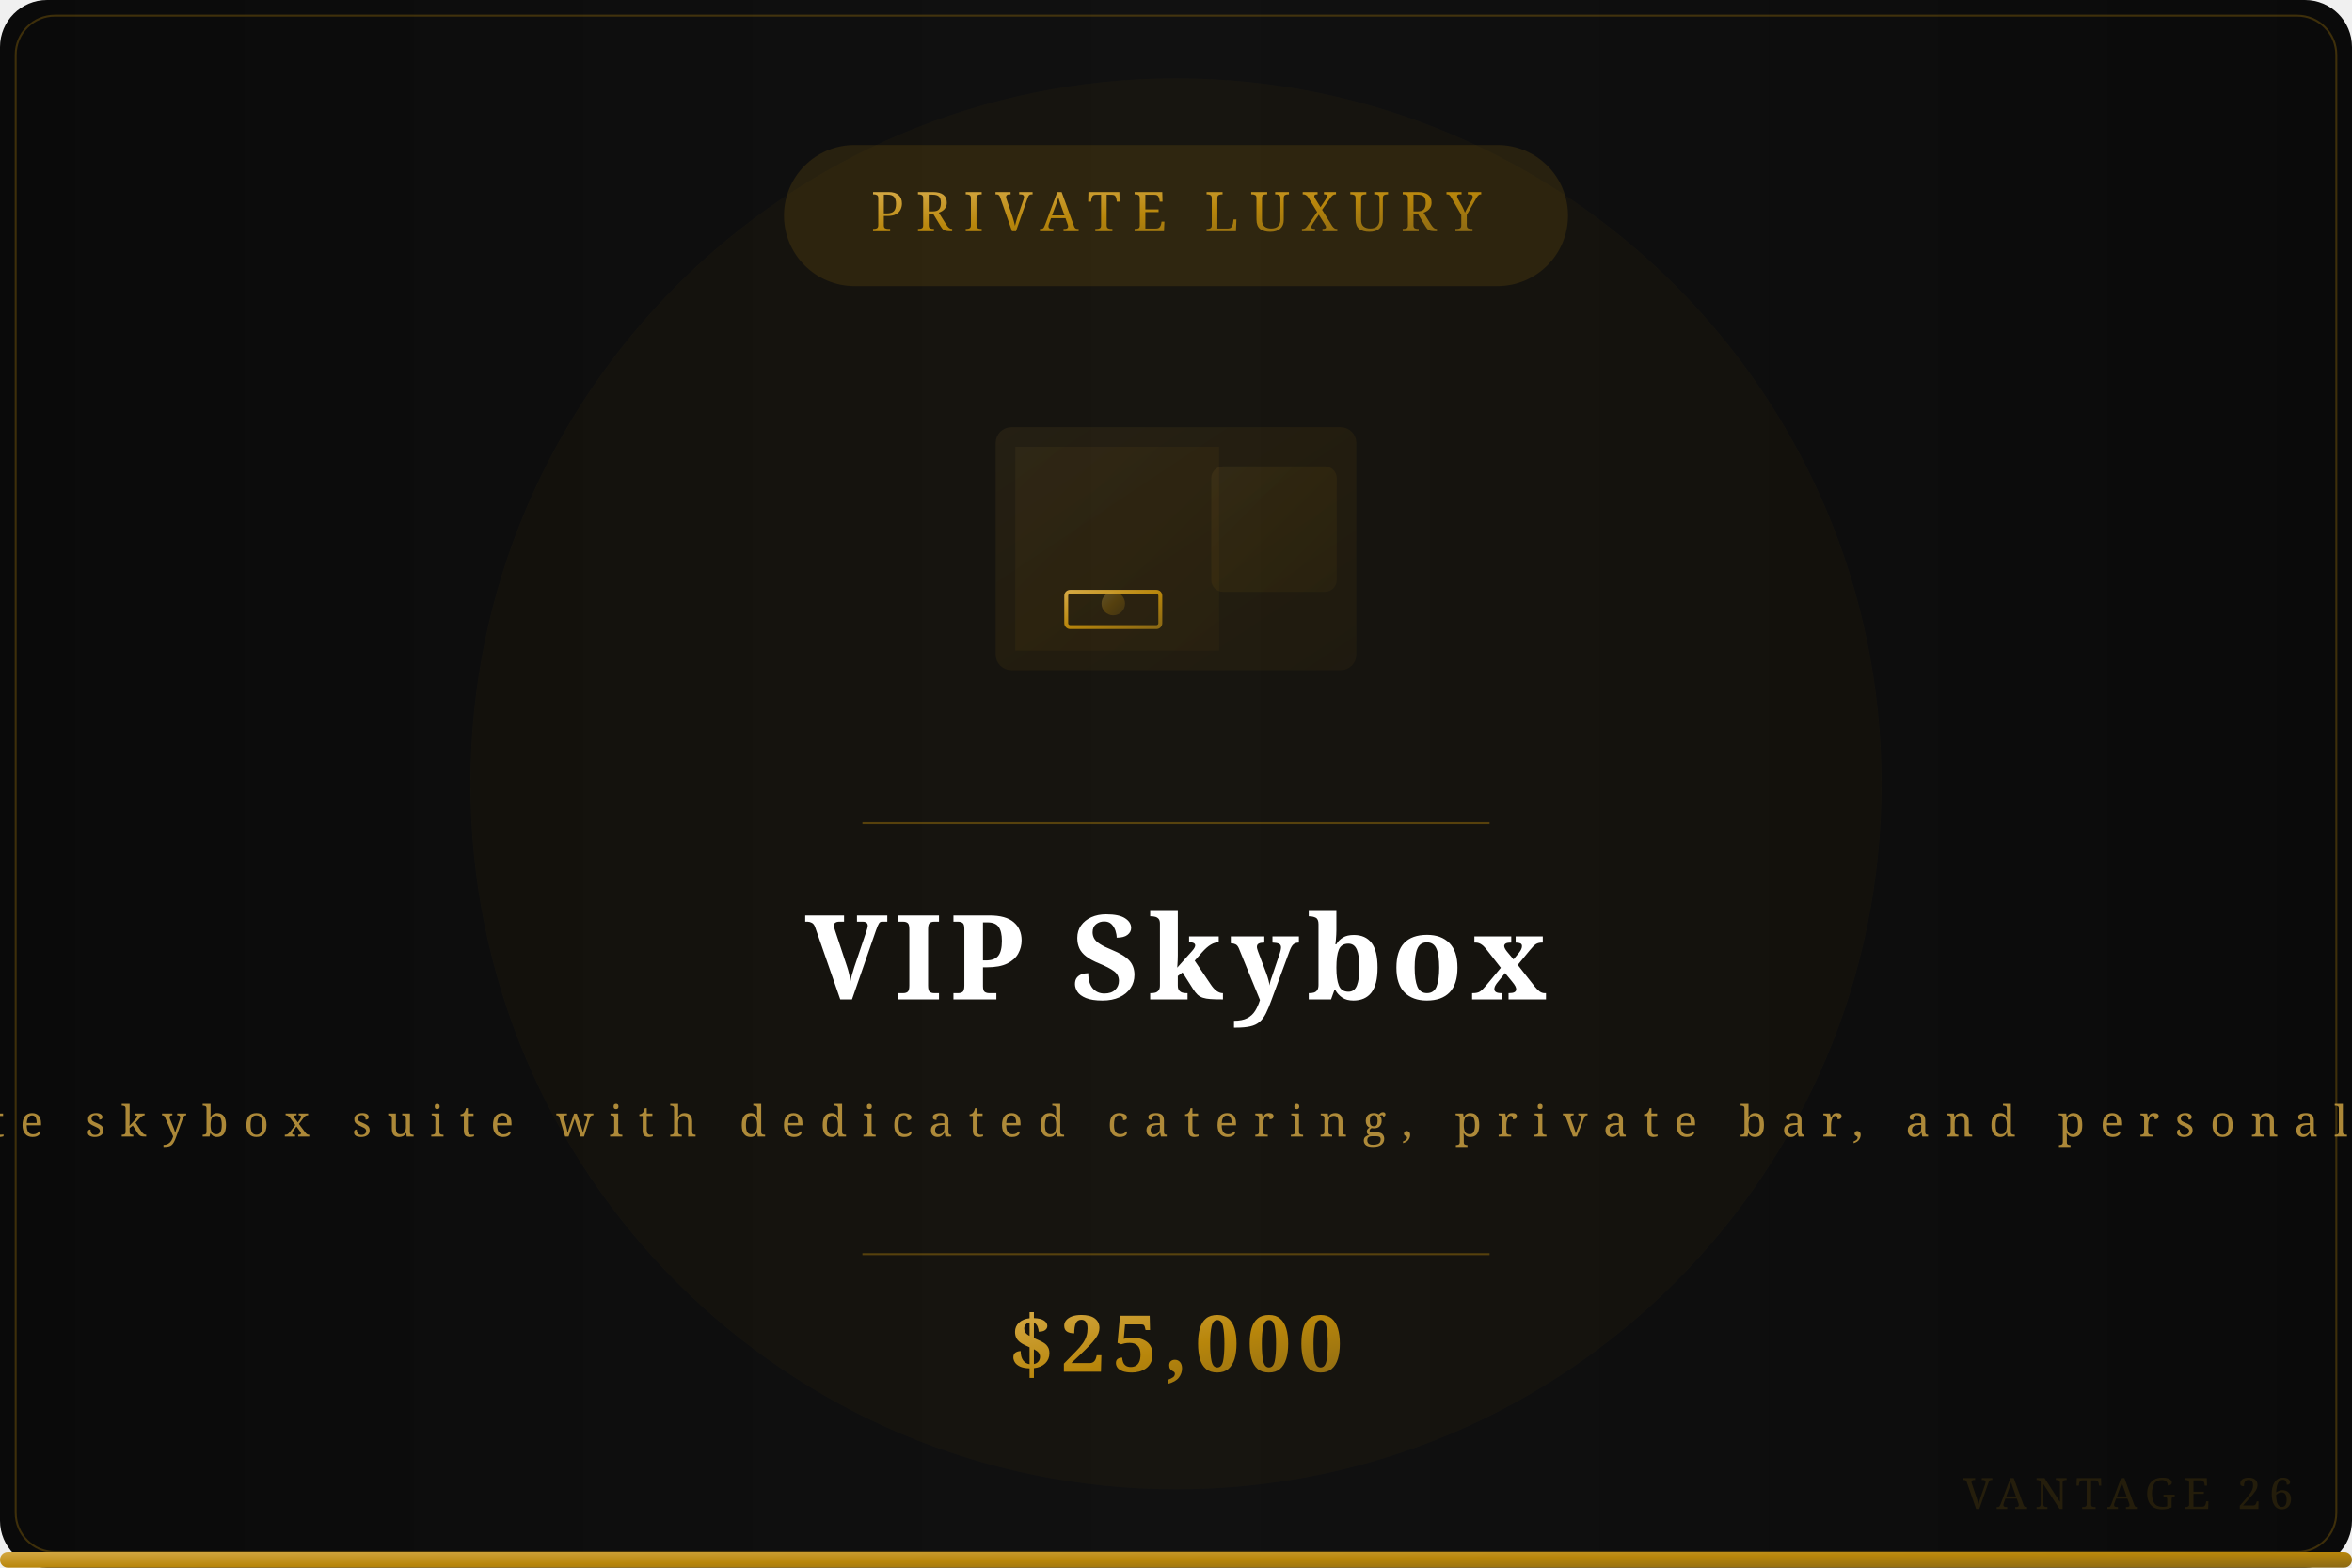
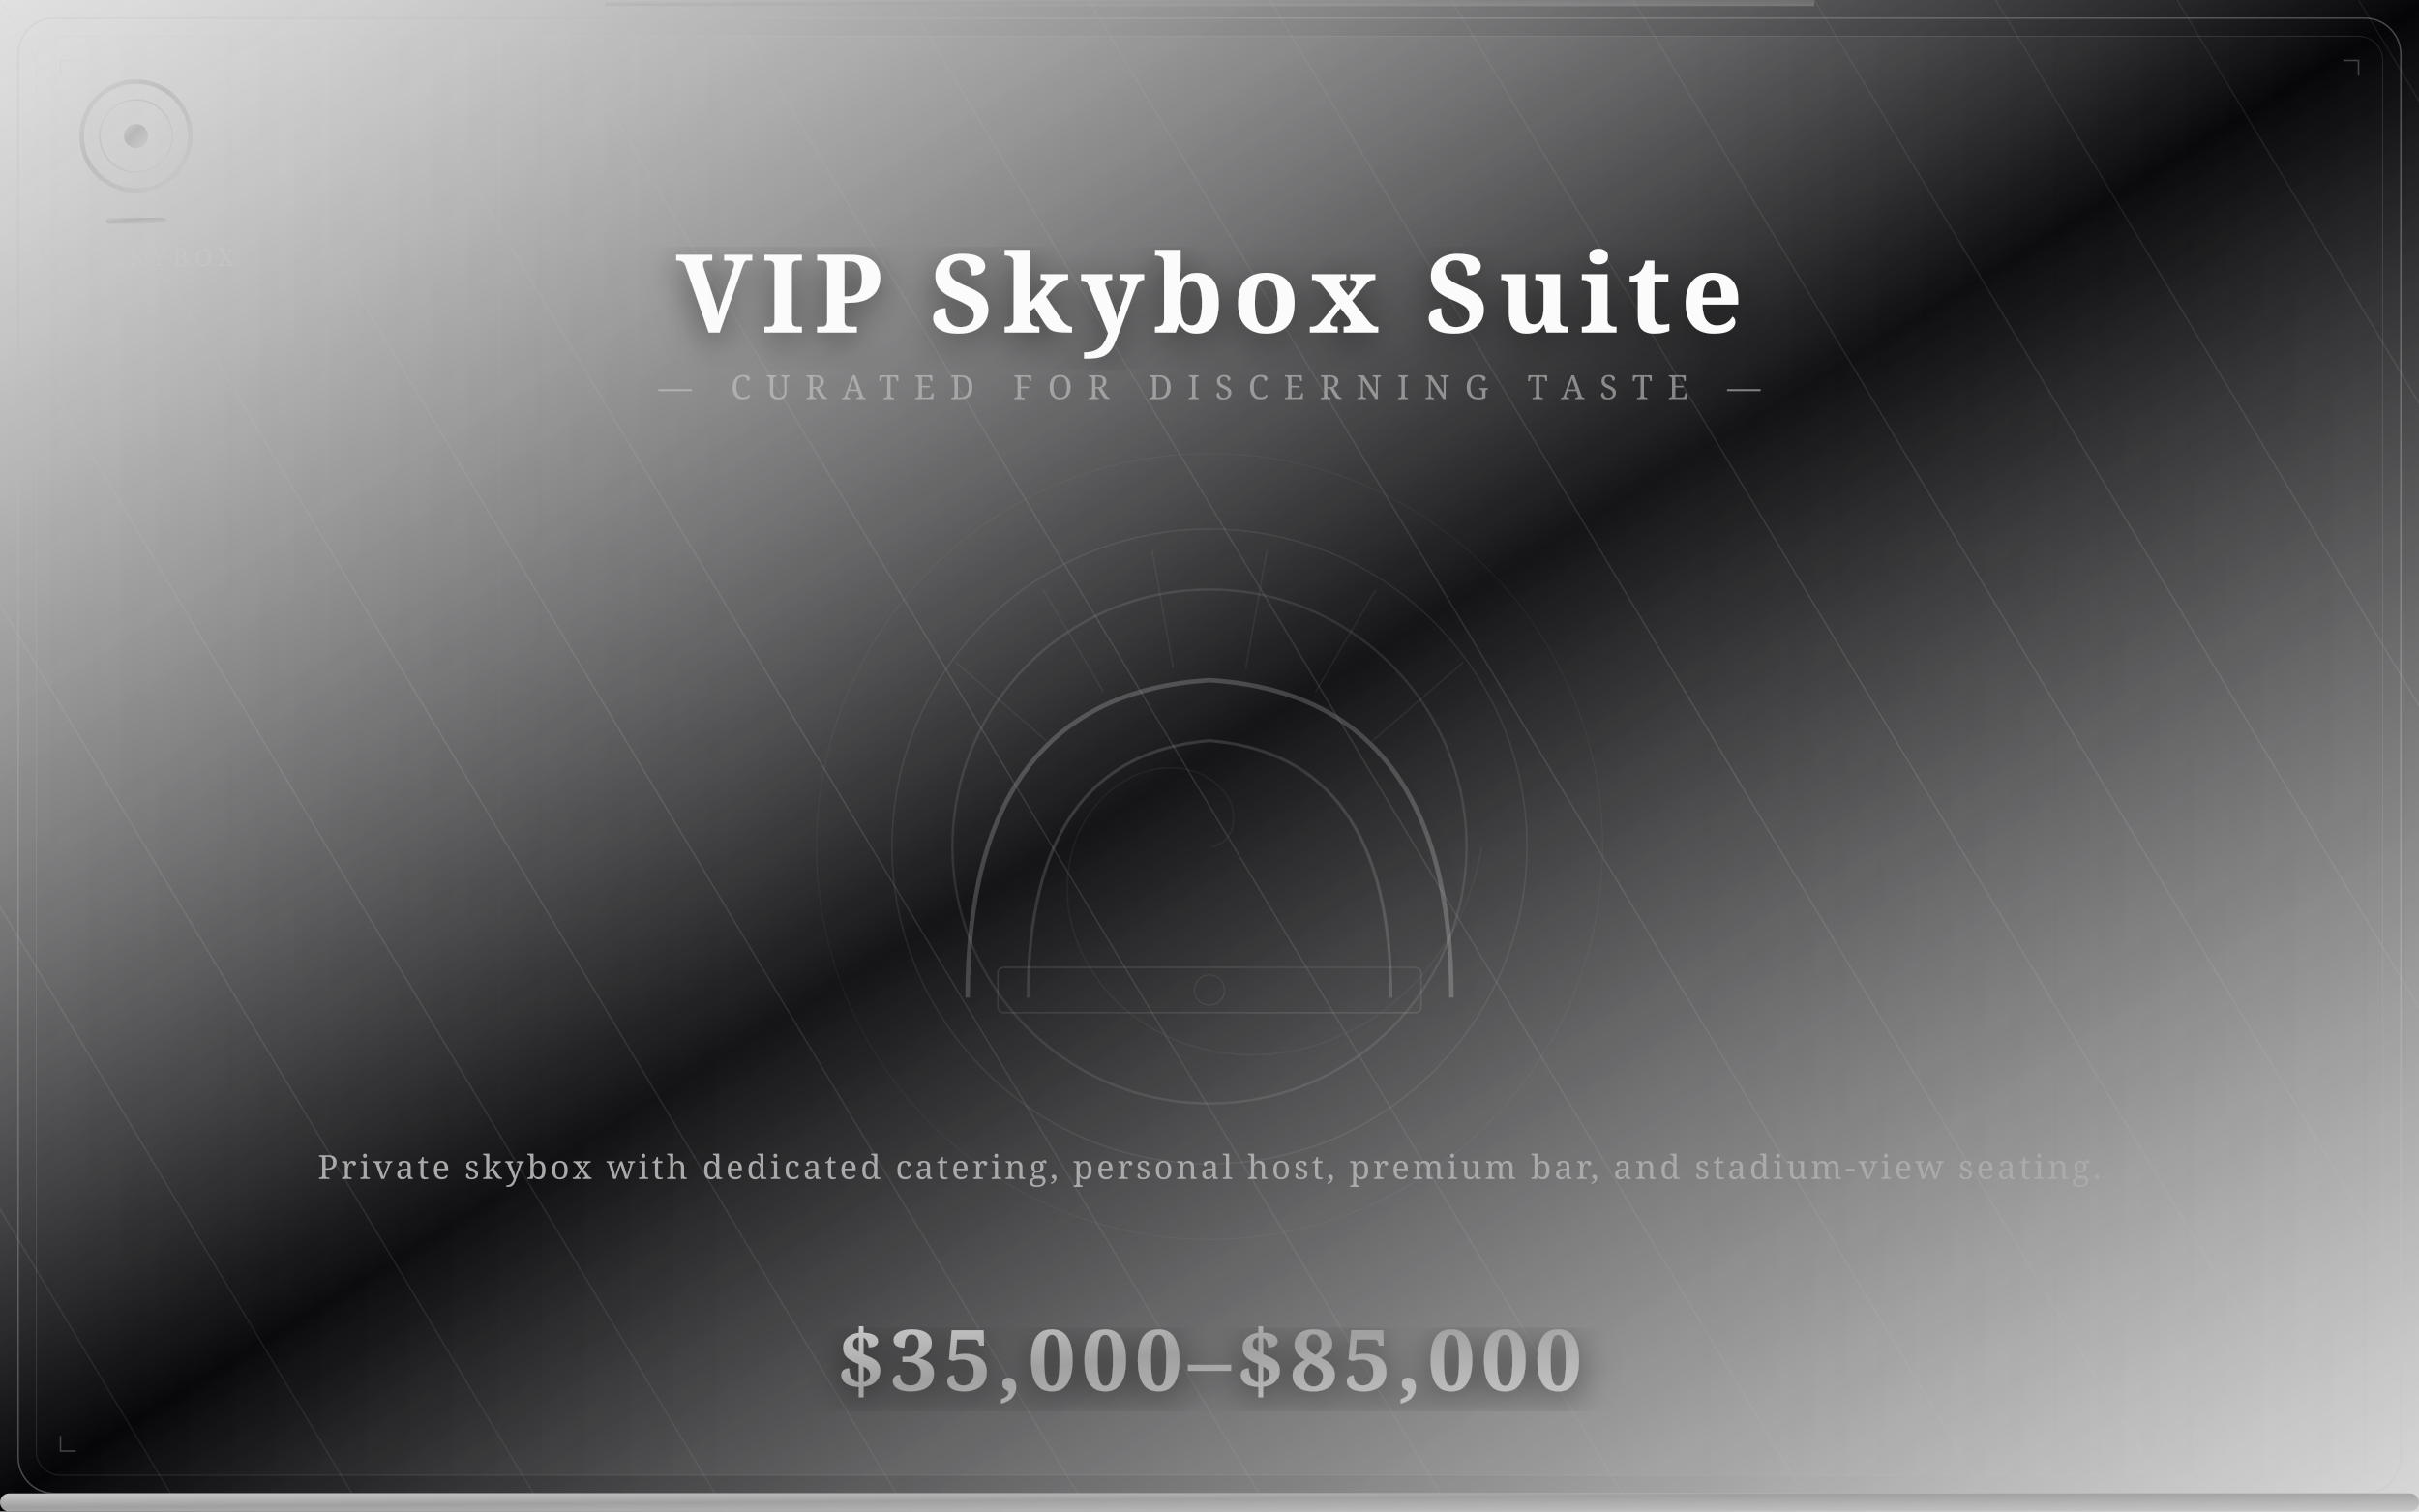
- <svg xmlns="http://www.w3.org/2000/svg" viewBox="0 0 600 400" width="600" height="400">
+ <svg xmlns="http://www.w3.org/2000/svg" viewBox="0 0 800 500" width="800" height="500">
  <defs>
-     <linearGradient id="goldGrad" x1="0%" y1="0%" x2="100%" y2="100%">
-       <stop offset="0%" stop-color="#D4A843" />
-       <stop offset="50%" stop-color="#B8860B" />
-       <stop offset="100%" stop-color="#8B6914" />
+     <linearGradient id="bg" x1="0%" y1="0%" x2="100%" y2="100%">
+       <stop offset="0%" stop-color="#A0A0A030" />
+       <stop offset="50%" stop-color="#050508" />
+       <stop offset="100%" stop-color="#50505025" />
    </linearGradient>
-     <linearGradient id="bgGrad" x1="0%" y1="0%" x2="100%" y2="0%">
-       <stop offset="0%" stop-color="#0A0A0A" />
-       <stop offset="50%" stop-color="#111" />
-       <stop offset="100%" stop-color="#0A0A0A" />
-     </linearGradient>
-     <linearGradient id="cardGrad" x1="0%" y1="0%" x2="0%" y2="100%">
-       <stop offset="0%" stop-color="#222" />
-       <stop offset="100%" stop-color="#111" />
-     </linearGradient>
-     <linearGradient id="silverGrad" x1="0%" y1="0%" x2="100%" y2="100%">
-       <stop offset="0%" stop-color="#C0C0C0" />
-       <stop offset="50%" stop-color="#A9A9A9" />
-       <stop offset="100%" stop-color="#808080" />
+     <linearGradient id="acc" x1="0%" y1="0%" x2="100%" y2="100%">
+       <stop offset="0%" stop-color="#C8C8C8" />
+       <stop offset="40%" stop-color="#A0A0A0" />
+       <stop offset="100%" stop-color="#C8C8C8" />
    </linearGradient>
    <filter id="glow">
-       <feGaussianBlur stdDeviation="3" result="blur" />
+       <feGaussianBlur stdDeviation="4" result="b" />
      <feMerge>
-         <feMergeNode in="blur" />
+         <feMergeNode in="b" />
        <feMergeNode in="SourceGraphic" />
      </feMerge>
    </filter>
-     <filter id="shadow">
-       <feDropShadow dx="0" dy="2" stdDeviation="4" flood-color="#000" flood-opacity="0.5" />
+     <filter id="sh">
+       <feDropShadow dx="0" dy="3" stdDeviation="6" flood-color="#000" flood-opacity="0.6" />
    </filter>
+     <linearGradient id="sheen" x1="0%" y1="0%" x2="100%" y2="0%">
+       <stop offset="0%" stop-color="#C8C8C8" stop-opacity="0" />
+       <stop offset="30%" stop-color="#C8C8C8" stop-opacity="0.08" />
+       <stop offset="70%" stop-color="#C8C8C8" stop-opacity="0.08" />
+       <stop offset="100%" stop-color="#C8C8C8" stop-opacity="0" />
+     </linearGradient>
+     <linearGradient id="diag" x1="0%" y1="0%" x2="100%" y2="100%">
+       <stop offset="0%" stop-color="#C8C8C8" stop-opacity="0.08" />
+       <stop offset="50%" stop-color="#C8C8C8" stop-opacity="0.15" />
+       <stop offset="100%" stop-color="#C8C8C8" stop-opacity="0.08" />
+     </linearGradient>
+     <linearGradient id="fGrad" x1="0%" y1="0%" x2="0%" y2="100%">
+       <stop offset="0%" stop-color="#181822" />
+       <stop offset="100%" stop-color="#0E0E14" />
+     </linearGradient>
+     <pattern id="ornate" x="0" y="0" width="80" height="80" patternUnits="userSpaceOnUse">
+       <path d="M0,40 L40,0 L80,40 L40,80 Z" fill="none" stroke="C8C8C8" stroke-width="0.3" opacity="0.06" />
+       <circle cx="40" cy="40" r="8" fill="none" stroke="C8C8C8" stroke-width="0.3" opacity="0.06" />
+       <circle cx="0" cy="0" r="4" fill="none" stroke="C8C8C8" stroke-width="0.2" opacity="0.06" />
+       <circle cx="80" cy="0" r="4" fill="none" stroke="C8C8C8" stroke-width="0.2" opacity="0.06" />
+       <circle cx="0" cy="80" r="4" fill="none" stroke="C8C8C8" stroke-width="0.2" opacity="0.06" />
+       <circle cx="80" cy="80" r="4" fill="none" stroke="C8C8C8" stroke-width="0.2" opacity="0.06" />
+     </pattern>
  </defs>
-   <rect width="600" height="400" fill="url(#bgGrad)" rx="12" />
-   <rect x="4" y="4" width="592" height="392" fill="none" stroke="#B8860B" stroke-width="0.5" rx="10" opacity="0.3" />
-   <circle cx="300" cy="200" r="180" fill="#B8860B" opacity="0.04" />
-   <rect x="200" y="37" width="200" height="36" rx="18" fill="#B8860B" opacity="0.15" />
-   <text x="300" y="59" text-anchor="middle" font-family="Georgia,serif" font-size="14" fill="url(#goldGrad)" letter-spacing="3">PRIVATE LUXURY</text>
-   <g transform="translate(300,140) scale(1.0)" fill="none" stroke="url(#goldGrad)" stroke-width="2">
-     <rect x="-45" y="-30" width="90" height="60" rx="3" fill="url(#goldGrad)" opacity="0.08" />
-     <rect x="-40" y="-25" width="50" height="50" fill="url(#goldGrad)" opacity="0.06" />
-     <rect x="10" y="-20" width="30" height="30" rx="2" fill="url(#goldGrad)" opacity="0.08" />
-     <line x1="15" y1="-5" x2="35" y2="-5" stroke-width="1" opacity="0.4" />
-     <line x1="15" y1="2" x2="35" y2="2" stroke-width="1" opacity="0.4" />
-     <line x1="-30" y1="20" x2="0" y2="20" stroke-width="1.5" />
-     <rect x="-28" y="11" width="24" height="9" rx="1" fill="none" stroke-width="1" />
-     <circle cx="-16" cy="14" r="2" fill="url(#goldGrad)" opacity="0.3" />
+   <rect width="800" height="500" fill="url(#bg)" />
+   <rect width="800" height="500" fill="url(#ornate)" />
+   <line x1="-300" y1="0" x2="0" y2="500" stroke="url(#diag)" stroke-width="0.5" />
+   <line x1="-240" y1="0" x2="60" y2="500" stroke="url(#diag)" stroke-width="0.5" />
+   <line x1="-180" y1="0" x2="120" y2="500" stroke="url(#diag)" stroke-width="0.5" />
+   <line x1="-120" y1="0" x2="180" y2="500" stroke="url(#diag)" stroke-width="0.5" />
+   <line x1="-60" y1="0" x2="240" y2="500" stroke="url(#diag)" stroke-width="0.5" />
+   <line x1="0" y1="0" x2="300" y2="500" stroke="url(#diag)" stroke-width="0.5" />
+   <line x1="60" y1="0" x2="360" y2="500" stroke="url(#diag)" stroke-width="0.5" />
+   <line x1="120" y1="0" x2="420" y2="500" stroke="url(#diag)" stroke-width="0.5" />
+   <line x1="180" y1="0" x2="480" y2="500" stroke="url(#diag)" stroke-width="0.5" />
+   <line x1="240" y1="0" x2="540" y2="500" stroke="url(#diag)" stroke-width="0.5" />
+   <line x1="300" y1="0" x2="600" y2="500" stroke="url(#diag)" stroke-width="0.5" />
+   <line x1="360" y1="0" x2="660" y2="500" stroke="url(#diag)" stroke-width="0.5" />
+   <line x1="420" y1="0" x2="720" y2="500" stroke="url(#diag)" stroke-width="0.5" />
+   <line x1="480" y1="0" x2="780" y2="500" stroke="url(#diag)" stroke-width="0.5" />
+   <line x1="540" y1="0" x2="840" y2="500" stroke="url(#diag)" stroke-width="0.5" />
+   <line x1="600" y1="0" x2="900" y2="500" stroke="url(#diag)" stroke-width="0.5" />
+   <line x1="660" y1="0" x2="960" y2="500" stroke="url(#diag)" stroke-width="0.5" />
+   <line x1="720" y1="0" x2="1020" y2="500" stroke="url(#diag)" stroke-width="0.5" />
+   <line x1="780" y1="0" x2="1080" y2="500" stroke="url(#diag)" stroke-width="0.5" />
+   <line x1="840" y1="0" x2="1140" y2="500" stroke="url(#diag)" stroke-width="0.5" />
+   <line x1="900" y1="0" x2="1200" y2="500" stroke="url(#diag)" stroke-width="0.5" />
+   <line x1="960" y1="0" x2="1260" y2="500" stroke="url(#diag)" stroke-width="0.5" />
+   <line x1="1020" y1="0" x2="1320" y2="500" stroke="url(#diag)" stroke-width="0.5" />
+   <line x1="1080" y1="0" x2="1380" y2="500" stroke="url(#diag)" stroke-width="0.5" />
+   <line x1="1140" y1="0" x2="1440" y2="500" stroke="url(#diag)" stroke-width="0.5" />
+   <rect x="6" y="6" width="788" height="488" rx="12" fill="none" stroke="url(#acc)" stroke-width="0.5" opacity="0.4" />
+   <rect x="12" y="12" width="776" height="476" rx="8" fill="none" stroke="#C8C8C8" stroke-width="0.3" opacity="0.15" />
+   <rect x="0" y="494" width="800" height="6" fill="url(#acc)" rx="3" />
+   <rect x="200" y="0" width="400" height="2" fill="url(#acc)" opacity="0.3" />
+   <circle cx="45" cy="45" r="18" fill="none" stroke="url(#acc)" stroke-width="1.5" opacity="0.4" />
+   <circle cx="45" cy="45" r="12" fill="none" stroke="url(#acc)" stroke-width="0.5" opacity="0.3" />
+   <circle cx="45" cy="45" r="4" fill="url(#acc)" opacity="0.5" />
+   <rect x="35" y="72" width="20" height="2" fill="url(#acc)" opacity="0.5" rx="1" />
+   <text x="45" y="88" text-anchor="middle" font-family="Georgia,serif" font-size="8" fill="#C8C8C8" letter-spacing="2" opacity="0.6">VIP-SKYBOX</text>
+   <text x="400" y="110" text-anchor="middle" font-family="'Playfair Display',Georgia,serif" font-size="36" fill="#FFFFFF" font-weight="700" letter-spacing="3" filter="url(#sh)">VIP Skybox Suite</text>
+   <text x="400" y="132" text-anchor="middle" font-family="Georgia,serif" font-size="11" fill="#C8C8C8" letter-spacing="5" opacity="0.6">— CURATED FOR DISCERNING TASTE —</text>
+   <circle cx="400" cy="280" r="130" fill="none" stroke="url(#acc)" stroke-width="0.3" opacity="0.08" />
+   <circle cx="400" cy="280" r="105" fill="none" stroke="url(#acc)" stroke-width="0.5" opacity="0.12" />
+   <circle cx="400" cy="280" r="85" fill="none" stroke="url(#acc)" stroke-width="0.8" opacity="0.15" />
+   <path d="M490.0,280.0 L489.2,284.5 L488.1,288.8 L486.9,293.1 L485.4,297.3 L483.7,301.4 L481.9,305.3 L479.8,309.1 L477.6,312.8 L475.2,316.3 L472.7,319.7 L470.0,322.9 L467.2,326.0 L464.2,328.8 L461.2,331.5 L458.0,334.0 L454.7,336.3 L451.4,338.5 L447.9,340.4 L444.4,342.1 L440.9,343.7 L437.3,345.0 L433.7,346.2 L430.0,347.1 L426.4,347.9 L422.7,348.4 L419.1,348.8 L415.5,348.9 L411.9,348.9 L408.3,348.7 L404.8,348.3 L401.4,347.8 L398.0,347.0 L394.8,346.1 L391.5,345.1 L388.4,343.9 L385.4,342.5 L382.5,341.0 L379.7,339.4 L377.0,337.6 L374.5,335.8 L372.0,333.8 L369.8,331.7 L367.6,329.5 L365.6,327.3 L363.7,324.9 L362.0,322.5 L360.4,320.1 L359.0,317.6 L357.7,315.0 L356.6,312.4 L355.6,309.8 L354.8,307.2 L354.1,304.6 L353.6,301.9 L353.2,299.3 L353.0,296.7 L352.9,294.1 L353.0,291.6 L353.2,289.1 L353.5,286.6 L353.9,284.2 L354.5,281.9 L355.1,279.6 L355.9,277.4 L356.8,275.3 L357.8,273.3 L358.9,271.3 L360.1,269.5 L361.4,267.7 L362.7,266.0 L364.1,264.5 L365.6,263.0 L367.1,261.7 L368.6,260.4 L370.2,259.3 L371.9,258.3 L373.6,257.3 L375.2,256.5 L376.9,255.9 L378.6,255.3 L380.3,254.8 L382.0,254.4 L383.7,254.2 L385.4,254.0 L387.0,254.0 L388.6,254.0 L390.2,254.1 L391.7,254.4 L393.2,254.7 L394.6,255.1 L396.0,255.5 L397.3,256.1 L398.5,256.7 L399.7,257.4 L400.8,258.1 L401.9,258.9 L402.8,259.7 L403.7,260.6 L404.5,261.5 L405.2,262.4 L405.8,263.4 L406.4,264.3 L406.9,265.3 L407.3,266.3 L407.6,267.3 L407.8,268.3 L407.9,269.3 L408.0,270.3 L408.0,271.2 L407.9,272.1 L407.8,273.0 L407.6,273.8 L407.3,274.7 L406.9,275.4 L406.5,276.1 L406.1,276.8 L405.6,277.4 L405.1,278.0 L404.5,278.5 L403.9,278.9 L403.2,279.2 L402.5,279.5 L401.8,279.8 L401.1,279.9 L400.4,280.0" fill="none" stroke="#C8C8C8" stroke-width="0.5" opacity="0.06" />
+   <g transform="translate(400,290)" filter="url(#sh)">
+     <path d="M-80,40 Q-80,-60 0,-65 Q80,-60 80,40" fill="none" stroke="url(#acc)" stroke-width="1.5" opacity="0.3" />
+     <path d="M-60,40 Q-60,-40 0,-45 Q60,-40 60,40" fill="none" stroke="url(#acc)" stroke-width="1" opacity="0.2" />
+     <rect x="-70" y="30" width="140" height="15" fill="none" stroke="url(#acc)" stroke-width="0.5" opacity="0.15" rx="2" />
+     <line x1="0" y1="30" x2="0" y2="45" stroke="url(#acc)" stroke-width="0.5" opacity="0.15" />
+     <circle cx="0" cy="37.5" r="5" fill="none" stroke="url(#acc)" stroke-width="0.3" opacity="0.15" />
+     <line x1="-54" y1="-45" x2="-84" y2="-71" stroke="#C8C8C8" stroke-width="0.5" opacity="0.08" />
+     <line x1="-35" y1="-61" x2="-55" y2="-95" stroke="#C8C8C8" stroke-width="0.5" opacity="0.08" />
+     <line x1="-12" y1="-69" x2="-19" y2="-108" stroke="#C8C8C8" stroke-width="0.5" opacity="0.08" />
+     <line x1="12" y1="-69" x2="19" y2="-108" stroke="#C8C8C8" stroke-width="0.5" opacity="0.08" />
+     <line x1="35" y1="-61" x2="55" y2="-95" stroke="#C8C8C8" stroke-width="0.5" opacity="0.08" />
+     <line x1="54" y1="-45" x2="84" y2="-71" stroke="#C8C8C8" stroke-width="0.5" opacity="0.08" />
  </g>
-   <line x1="220" y1="210" x2="380" y2="210" stroke="#B8860B" stroke-width="0.5" opacity="0.4" />
-   <text x="300" y="255" text-anchor="middle" font-family="'Playfair Display',Georgia,serif" font-size="30" fill="#FFFFFF" font-weight="700" letter-spacing="2">VIP Skybox</text>
-   <text x="300" y="290" text-anchor="middle" font-family="Georgia,serif" font-size="11" fill="#D4A843" letter-spacing="4" opacity="0.8">Private skybox suite with dedicated catering, private bar, and personal host.</text>
-   <line x1="220" y1="320" x2="380" y2="320" stroke="#B8860B" stroke-width="0.5" opacity="0.4" />
-   <text x="300" y="350" text-anchor="middle" font-family="Georgia,serif" font-size="20" fill="url(#goldGrad)" letter-spacing="2" font-weight="700">$25,000</text>
-   <rect x="0" y="396" width="600" height="4" fill="url(#goldGrad)" rx="2" />
-   <text x="585" y="385" text-anchor="end" font-family="Georgia,serif" font-size="11" fill="#B8860B" opacity="0.15" letter-spacing="2">VANTAGE 26</text>
+   <rect x="12" y="12" width="776" height="476" rx="8" fill="url(#sheen)" />
+   <text x="400" y="390" text-anchor="middle" font-family="Georgia,serif" font-size="11" fill="#aaaaaa" letter-spacing="1" textLength="580">Private skybox with dedicated catering, personal host, premium bar, and stadium-view seating.</text>
+   <text x="400" y="460" text-anchor="middle" font-family="'Playfair Display',Georgia,serif" font-size="28" fill="url(#acc)" font-weight="700" letter-spacing="2" filter="url(#sh)">$35,000–$85,000</text>
+   <path d="M20,25 L20,20 L25,20" fill="none" stroke="#C8C8C8" stroke-width="0.5" opacity="0.3" />
+   <path d="M780,25 L780,20 L775,20" fill="none" stroke="#C8C8C8" stroke-width="0.5" opacity="0.3" />
+   <path d="M20,475 L20,480 L25,480" fill="none" stroke="#C8C8C8" stroke-width="0.5" opacity="0.3" />
+   <path d="M780,475 L780,480 L775,480" fill="none" stroke="#C8C8C8" stroke-width="0.5" opacity="0.3" />
+   <text x="780" y="480" text-anchor="end" font-family="Georgia,serif" font-size="10" fill="#C8C8C8" opacity="0.08" letter-spacing="3">VANTAGE 26</text>
</svg>
